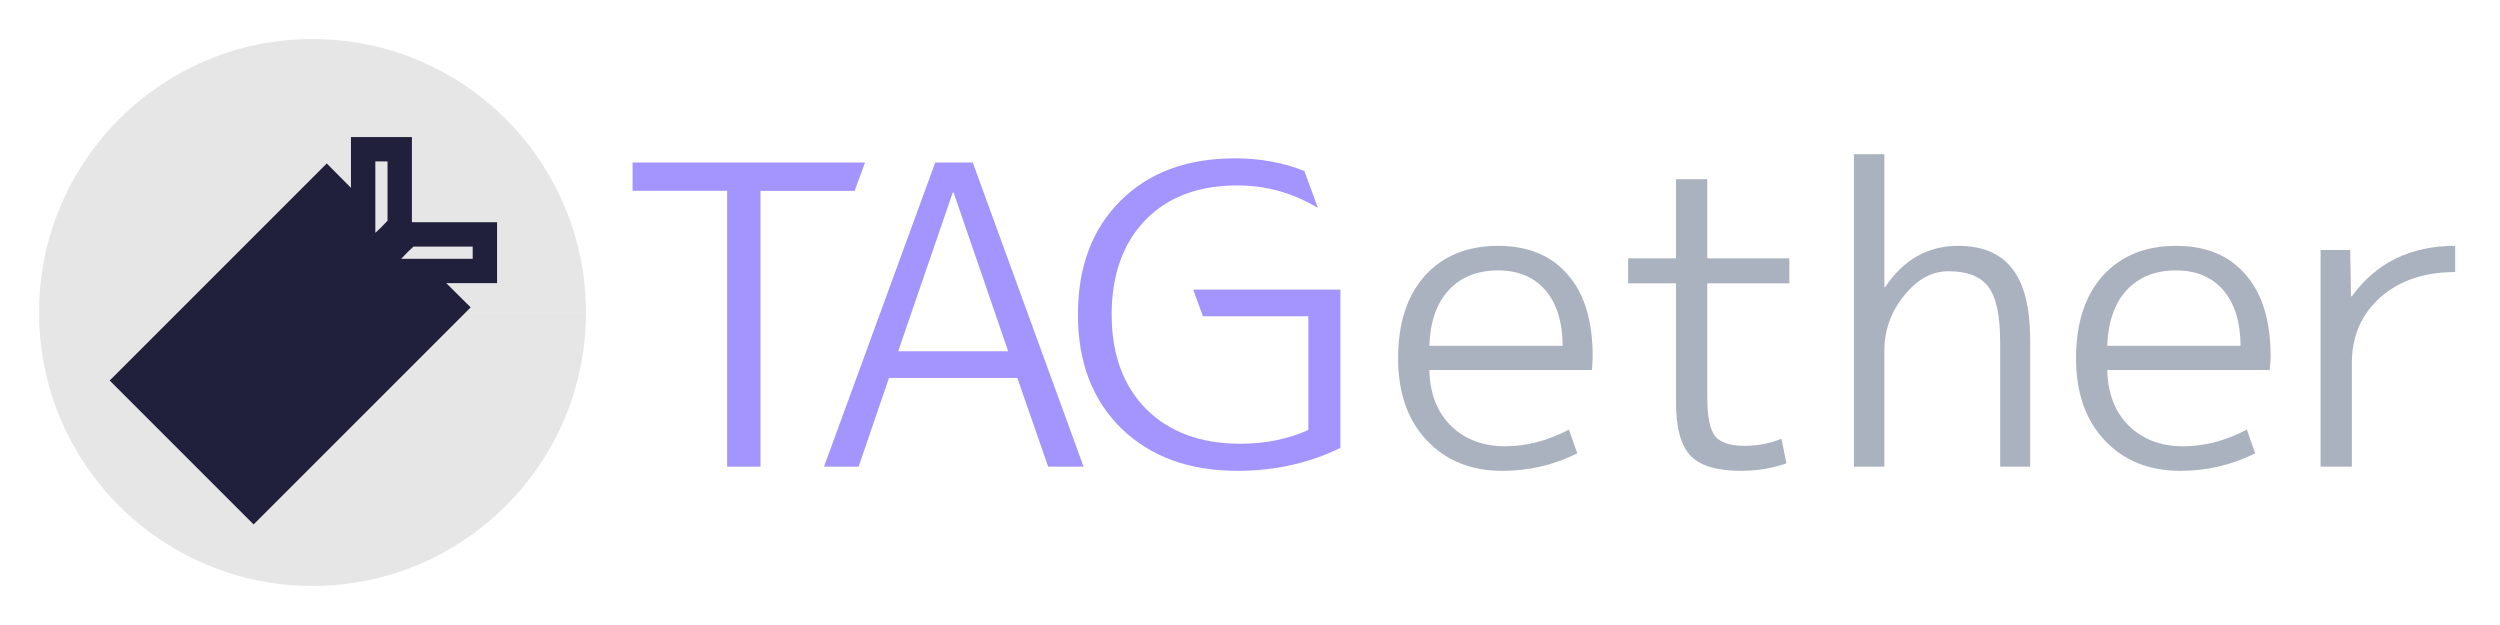
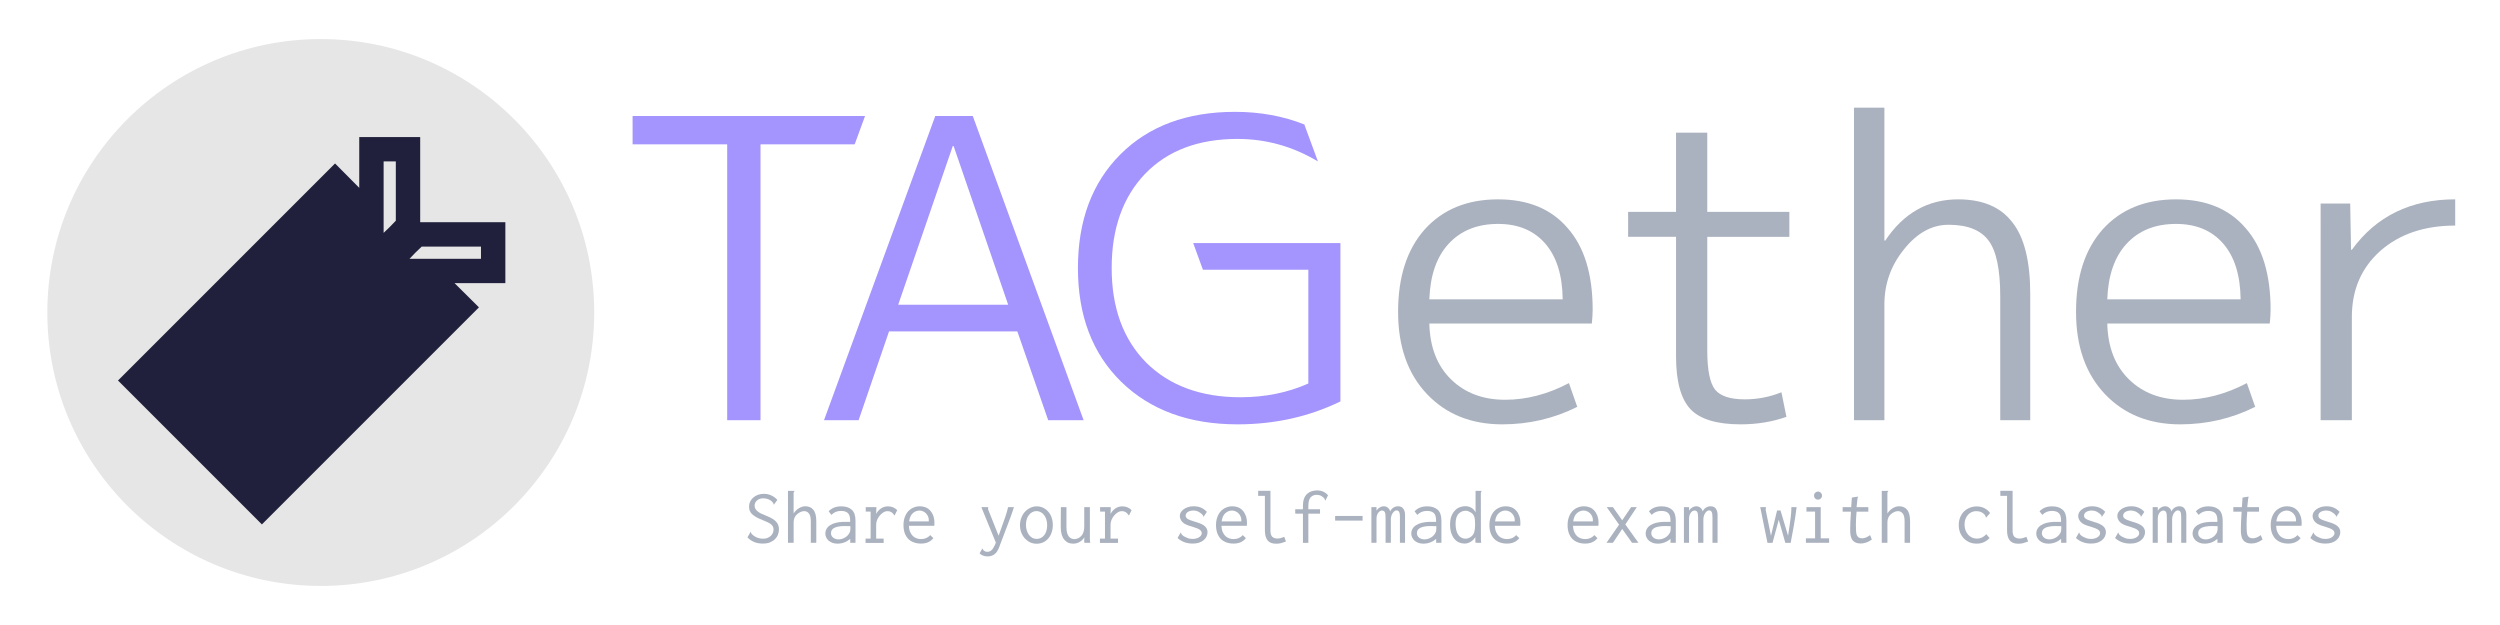
- <svg xmlns="http://www.w3.org/2000/svg" id="svg8" version="1.1" viewBox="0 0 270.933 67.733" height="256" width="1024">
-   <defs id="defs2">
-     <clipPath id="clipPath1465" clipPathUnits="userSpaceOnUse">
-       <circle style="fill:#cacaca;fill-opacity:1;stroke:none;stroke-width:0.325;stroke-opacity:1;paint-order:stroke fill markers" id="circle1467" cy="67.733" cx="67.733" r="64" />
-     </clipPath>
-   </defs>
-   <g id="layer1">
-     <g id="g352" transform="matrix(0.4666667,0,0,0.4666667,2.257776,2.257779)">
-       <path d="m 131.233,67.733 a 63.5,63.5 0 0 1 -63.5,63.5 A 63.5,63.5 0 0 1 4.233,67.734 63.5,63.5 0 0 1 67.733,4.233 63.5,63.5 0 0 1 131.233,67.732 l -63.5,0.001 z" id="path836" style="opacity:0.999;fill:#e6e6e6;fill-opacity:1;stroke-width:1.42" />
-       <g aria-label="tag" transform="matrix(0.7170335,0,0,0.7170335,16.80582,31.43961)" id="text837" style="font-style:normal;font-weight:normal;font-size:112.299px;line-height:1.25;font-family:sans-serif;fill:#000000;fill-opacity:1;stroke:none;stroke-width:1.394;stroke-miterlimit:4;stroke-dasharray:none;paint-order:stroke fill markers">
-         <path d="m 130.803,21.372 v 19.74 h -16.45 l 7.896,7.841 L 51.952,119.25 5.344,72.642 75.64,2.345 83.482,10.241 V -6.209 H 103.222 V 21.372 Z M 91.378,1.687 V 24.827 c 1.353,-1.243 2.669,-2.559 3.948,-3.948 V 1.687 Z M 122.907,33.216 v -3.948 h -19.192 c -1.389,1.279 -2.705,2.595 -3.948,3.948 z" style="fill:#20203c;fill-opacity:1;stroke:none;stroke-width:1.394;stroke-miterlimit:4;stroke-dasharray:none;stroke-opacity:1;paint-order:stroke fill markers" id="path839" />
+ <svg xmlns="http://www.w3.org/2000/svg" width="1024" height="256" version="1.1" viewBox="0 0 270.93 67.733">
+   <g display="none">
+     <rect x=".317" y=".317" width="270.93" height="67.099" fill="#282c34" style="paint-order:markers stroke fill" />
+   </g>
+   <g transform="matrix(.46667 0 0 .46667 3.155 2.2578)">
+     <path d="m131.23 67.733a63.5 63.5 0 0 1-63.5 63.5 63.5 63.5 0 0 1-63.5-63.499 63.5 63.5 0 0 1 63.499-63.501 63.5 63.5 0 0 1 63.501 63.499l-63.5 0.001z" fill="#e6e6e6" opacity=".999" stroke-width="1.42" />
+     <path transform="matrix(.71703 0 0 .71703 16.806 31.44)" d="m130.8 21.372v19.74h-16.45l7.896 7.841-70.297 70.297-46.608-46.608 70.297-70.297 7.841 7.896v-16.45h19.74v27.581zm-39.425-19.685v23.14c1.353-1.243 2.669-2.559 3.948-3.948v-19.192zm31.529 31.529v-3.948h-19.192c-1.389 1.279-2.705 2.595-3.948 3.948z" fill="#20203c" style="paint-order:stroke fill markers" />
+   </g>
+   <g transform="translate(0 .78199)">
+     <g transform="translate(-1.2689 -5.8208)" stroke-width="1.158" aria-label="TAGether">
+       <g fill="#a494fe">
+         <path d="m69.824 17.611h25.191l-1.123 3.071h-10.205v29.893h-3.612v-29.893h-10.25z" />
+         <path d="m90.569 50.574 12.057-32.964h4.064l12.011 32.964h-3.838l-3.341-9.618h-13.908l-3.296 9.618zm8.038-12.508h11.921l-5.915-17.204h-0.09z" />
+         <path d="m135.38 20.094c-4.245 0-7.586 1.264-10.025 3.793-2.408 2.529-3.612 5.93-3.612 10.205 0 4.305 1.249 7.722 3.748 10.25 2.529 2.499 5.93 3.748 10.205 3.748 2.679 0 5.133-0.497 7.36-1.49v-12.327h-11.424l-1.053-2.89h15.954v17.159c-3.402 1.656-7.12 2.484-11.153 2.484-5.238 0-9.438-1.535-12.598-4.606-3.131-3.071-4.696-7.18-4.696-12.327s1.535-9.257 4.606-12.327 7.21-4.606 12.418-4.606c2.723 0 5.233 0.458 7.528 1.375-0.371-0.928 0.726 1.991 1.458 3.999-2.709-1.626-5.614-2.438-8.715-2.438z" />
+       </g>
+       <g fill="#abb2bf">
+         <path d="m156.17 40.098q0.09 3.838 2.348 6.051 2.258 2.213 5.87 2.213 3.477 0 6.909-1.806l0.903 2.574q-3.793 1.897-8.128 1.897-5.057 0-8.173-3.296t-3.116-8.896q0-5.69 2.89-8.941 2.935-3.251 7.947-3.251 4.877 0 7.541 3.116 2.709 3.071 2.709 8.851 0 0.587-0.09 1.49zm0-2.619h14.45q-0.045-3.929-1.897-6.051-1.851-2.122-5.103-2.122-3.387 0-5.373 2.167-1.942 2.122-2.077 6.006z" />
+         <path d="m186.29 19.417v8.58h8.896v2.709h-8.896v12.327q0 3.161 0.858 4.245 0.858 1.039 3.206 1.039 2.077 0 3.974-0.768l0.542 2.664q-2.303 0.813-4.967 0.813-3.838 0-5.419-1.626-1.58-1.671-1.58-5.735v-12.96h-5.193v-2.709h5.193v-8.58z" />
+         <path d="m202.19 16.708h3.296v14.405h0.09q2.98-4.47 7.902-4.47 3.974 0 5.87 2.484 1.942 2.438 1.942 7.767v13.682h-3.251v-13.411q0-4.38-1.264-6.051-1.264-1.716-4.335-1.716-2.709 0-4.832 2.664-2.122 2.619-2.122 5.96v12.553h-3.296z" />
+         <path d="m229.64 40.098q0.09 3.838 2.348 6.051 2.258 2.213 5.87 2.213 3.477 0 6.909-1.806l0.903 2.574q-3.793 1.897-8.128 1.897-5.057 0-8.173-3.296t-3.116-8.896q0-5.69 2.89-8.941 2.935-3.251 7.947-3.251 4.877 0 7.541 3.116 2.709 3.071 2.709 8.851 0 0.587-0.09 1.49zm0-2.619h14.45q-0.045-3.929-1.897-6.051-1.851-2.122-5.103-2.122-3.387 0-5.373 2.167-1.942 2.122-2.077 6.006z" />
+         <path d="m252.76 27.093h3.206l0.09 5.012h0.09q3.974-5.464 11.199-5.464v2.845q-5.012 0-8.128 2.755-3.071 2.755-3.071 7.135v11.199h-3.387z" />
      </g>
    </g>
-     <g aria-label="TAGether" id="text347" style="font-size:45.156px;font-family:'Mplus 1p';-inkscape-font-specification:'Mplus 1p';letter-spacing:-1.65px;stroke-width:1.158" transform="translate(-1.268859)">
-       <path d="m 69.824,17.611 h 25.191 l -1.123,3.071 H 83.687 V 50.574 H 80.074 V 20.681 H 69.824 Z" style="fill:#a494fe" id="path2962" />
-       <path d="M 90.569,50.574 102.625,17.611 h 4.064 l 12.011,32.964 h -3.838 l -3.342,-9.618 H 97.613 l -3.296,9.618 z m 8.038,-12.508 h 11.921 l -5.915,-17.204 h -0.09 z" style="fill:#a494fe" id="path2964" />
-       <path d="m 135.381,20.094 c -4.245,0 -7.586,1.264 -10.025,3.793 -2.408,2.529 -3.612,5.93 -3.612,10.205 0,4.305 1.249,7.722 3.748,10.25 2.529,2.499 5.93,3.748 10.205,3.748 2.679,0 5.133,-0.497 7.36,-1.49 V 34.273 h -11.424 l -1.053,-2.89 h 15.954 v 17.159 c -3.402,1.656 -7.12,2.484 -11.153,2.484 -5.238,0 -9.438,-1.535 -12.598,-4.606 -3.131,-3.071 -4.696,-7.18 -4.696,-12.327 0,-5.148 1.535,-9.257 4.606,-12.327 3.071,-3.071 7.21,-4.606 12.418,-4.606 2.723,0 5.233,0.458 7.528,1.375 -0.371,-0.928 0.726,1.991 1.458,3.999 -2.709,-1.626 -5.614,-2.438 -8.715,-2.438 z" style="fill:#a494fe" id="path2966" />
-       <path d="m 156.173,40.098 q 0.09,3.838 2.348,6.051 2.258,2.213 5.87,2.213 3.477,0 6.909,-1.806 l 0.903,2.574 q -3.793,1.897 -8.128,1.897 -5.057,0 -8.173,-3.296 -3.116,-3.296 -3.116,-8.896 0,-5.69 2.89,-8.941 2.935,-3.251 7.947,-3.251 4.877,0 7.541,3.116 2.709,3.071 2.709,8.85 0,0.587 -0.09,1.49 z m 0,-2.619 h 14.45 q -0.045,-3.929 -1.897,-6.051 -1.851,-2.122 -5.103,-2.122 -3.387,0 -5.374,2.167 -1.942,2.122 -2.077,6.006 z" id="path2968" style="fill:#abb2bf;fill-opacity:1;stroke:none;stroke-opacity:1" />
-       <path d="m 186.291,19.417 v 8.58 h 8.896 v 2.709 h -8.896 v 12.327 q 0,3.161 0.858,4.245 0.858,1.039 3.206,1.039 2.077,0 3.974,-0.768 l 0.542,2.664 q -2.303,0.813 -4.967,0.813 -3.838,0 -5.419,-1.626 -1.58,-1.671 -1.58,-5.735 V 30.706 h -5.193 v -2.709 h 5.193 v -8.58 z" id="path2970" style="fill:#abb2bf;fill-opacity:1;stroke:none;stroke-opacity:1" />
-       <path d="m 202.186,16.708 h 3.296 v 14.405 h 0.09 q 2.98,-4.47 7.902,-4.47 3.974,0 5.87,2.484 1.942,2.438 1.942,7.767 v 13.682 h -3.251 V 37.163 q 0,-4.38 -1.264,-6.051 -1.264,-1.716 -4.335,-1.716 -2.709,0 -4.832,2.664 -2.122,2.619 -2.122,5.961 v 12.553 h -3.296 z" id="path2972" style="fill:#abb2bf;fill-opacity:1;stroke:none;stroke-opacity:1" />
-       <path d="m 229.641,40.098 q 0.09,3.838 2.348,6.051 2.258,2.213 5.87,2.213 3.477,0 6.909,-1.806 l 0.903,2.574 q -3.793,1.897 -8.128,1.897 -5.057,0 -8.173,-3.296 -3.116,-3.296 -3.116,-8.896 0,-5.69 2.89,-8.941 2.935,-3.251 7.947,-3.251 4.877,0 7.541,3.116 2.709,3.071 2.709,8.85 0,0.587 -0.09,1.49 z m 0,-2.619 h 14.45 q -0.045,-3.929 -1.897,-6.051 -1.851,-2.122 -5.103,-2.122 -3.387,0 -5.374,2.167 -1.942,2.122 -2.077,6.006 z" id="path2974" style="fill:#abb2bf;fill-opacity:1;stroke:none;stroke-opacity:1" />
-       <path d="m 252.76,27.093 h 3.206 l 0.09,5.012 h 0.09 q 3.974,-5.464 11.199,-5.464 v 2.845 q -5.012,0 -8.128,2.754 -3.071,2.754 -3.071,7.135 v 11.199 h -3.387 z" id="path2976" style="fill:#abb2bf;fill-opacity:1;stroke:none;stroke-opacity:1" />
+     <g fill="#abb2bf" stroke-width=".265" aria-label="Share your self-made exam with classmates">
+       <path d="m84.245 53.398-0.372 0.504q-0.041-0.017-0.05-0.066 0-0.058-0.017-0.083-0.157-0.24-0.438-0.38-0.273-0.149-0.678-0.149-0.389 0-0.653 0.232-0.256 0.232-0.256 0.546 0 0.19 0.066 0.322t0.198 0.265q0.132 0.124 0.38 0.256 0.256 0.124 0.661 0.289 0.389 0.157 0.645 0.314 0.256 0.157 0.405 0.339 0.157 0.174 0.215 0.372 0.066 0.198 0.066 0.446 0 0.273-0.107 0.546-0.099 0.273-0.314 0.488-0.215 0.215-0.546 0.356-0.331 0.132-0.794 0.132-1.025 0-1.654-0.678l0.347-0.604q0.041 0.025 0.041 0.083 0 0.058 0.025 0.091 0.198 0.248 0.529 0.413 0.331 0.165 0.794 0.165 0.24 0 0.438-0.083 0.198-0.083 0.339-0.207 0.149-0.132 0.232-0.314 0.083-0.19 0.083-0.389 0-0.157-0.058-0.289-0.05-0.132-0.182-0.248-0.124-0.116-0.356-0.232-0.232-0.116-0.612-0.265-0.413-0.157-0.695-0.322-0.273-0.165-0.446-0.331-0.165-0.174-0.24-0.364-0.066-0.198-0.066-0.43 0-0.289 0.116-0.537 0.124-0.256 0.339-0.446 0.223-0.19 0.513-0.298 0.298-0.107 0.637-0.107 0.43 0 0.81 0.174 0.38 0.174 0.653 0.488z" />
+       <path d="m85.394 58.044v-5.631h0.703q0 0.008 0 0.008 0.008 0 0.008 0.008 0 0.025-0.041 0.074-0.041 0.041-0.058 0.116v2.241q0.232-0.356 0.571-0.562 0.347-0.215 0.703-0.215 0.265 0 0.48 0.091 0.215 0.083 0.372 0.281 0.165 0.19 0.248 0.496 0.083 0.306 0.083 0.744v2.348h-0.595v-2.332q0-0.612-0.207-0.852-0.207-0.248-0.504-0.248-0.198 0-0.397 0.091-0.19 0.083-0.372 0.24-0.182 0.149-0.281 0.372-0.099 0.215-0.099 0.504v2.224z" />
+       <path d="m89.801 54.629q0.513-0.546 1.381-0.537 0.711 0 1.116 0.364 0.413 0.356 0.413 1.191v2.398h-0.571v-0.422q-0.62 0.513-1.389 0.513-0.306 0-0.546-0.091-0.24-0.091-0.413-0.24-0.165-0.157-0.256-0.347-0.091-0.198-0.091-0.397 0-0.587 0.504-0.918 0.504-0.339 1.455-0.372h0.728v-0.149q0-0.579-0.248-0.802-0.24-0.232-0.744-0.232-0.628 0-1.042 0.43zm2.356 1.604h-0.149q-0.116 0-0.223 0-0.099-0.008-0.207-0.008-0.463 0-0.761 0.066-0.298 0.058-0.471 0.174-0.165 0.107-0.232 0.248-0.058 0.141-0.058 0.298 0 0.273 0.232 0.471 0.24 0.19 0.587 0.19 0.256 0 0.455-0.083 0.207-0.083 0.356-0.19 0.157-0.116 0.248-0.24 0.091-0.124 0.141-0.215 0.083-0.165 0.083-0.455z" />
+       <path d="m93.82 54.175h1.158l-0.025 0.744q0.19-0.38 0.529-0.604 0.339-0.223 0.752-0.223 0.587 0 1 0.413l-0.289 0.587-0.083-0.107q-0.248-0.372-0.67-0.372-0.248 0-0.471 0.141-0.223 0.141-0.397 0.356t-0.273 0.463q-0.099 0.24-0.099 0.521v1.497h0.81v0.463h-1.96v-0.463h0.546v-2.927h-0.529z" />
+       <path d="m99.69 54.084q0.306 0 0.595 0.107 0.289 0.107 0.504 0.339 0.215 0.223 0.347 0.571t0.132 0.819q0 0.066-8e-3 0.141 0 0.074-8e-3 0.141h-2.753q0.017 0.405 0.141 0.678 0.124 0.273 0.306 0.446 0.19 0.165 0.413 0.24 0.232 0.074 0.463 0.074 0.604 0 0.992-0.43l0.339 0.331q-0.488 0.595-1.348 0.587-0.422 0-0.777-0.132-0.356-0.132-0.604-0.38-0.24-0.256-0.38-0.628-0.132-0.38-0.132-0.86 0-0.488 0.141-0.868 0.141-0.389 0.38-0.645t0.562-0.389q0.322-0.141 0.695-0.141zm-1.166 1.637h2.125q0-0.033 0-0.058 8e-3 -0.033 8e-3 -0.074 0-0.215-0.083-0.405-0.083-0.19-0.215-0.322-0.132-0.141-0.314-0.223-0.182-0.091-0.397-0.091-0.397 0-0.719 0.281t-0.405 0.893z" />
+       <path d="m106.46 54.448-0.107-0.273h0.752q0 0.066-0.017 0.116-0.017 0.041-0.017 0.091 0 0.033 0.017 0.05l1.133 2.844 0.736-2.075q0.107-0.298 0.174-0.554 0.074-0.256 0.116-0.471h0.637q-0.074 0.223-0.165 0.504-0.091 0.273-0.215 0.612l-1.05 2.77-0.157 0.422q-0.207 0.571-0.529 0.802-0.314 0.232-0.728 0.232-0.554 0-0.885-0.331l0.314-0.537q0.025 0.025 0.041 0.074 0.025 0.058 0.033 0.074 0 0 0.033 0.041 0.033 0.033 0.083 0.074 0.058 0.041 0.141 0.074 0.091 0.033 0.19 0.033 0.248 0 0.438-0.157 0.19-0.149 0.372-0.546l0.124-0.289z" />
+       <path d="m112.35 54.092q0.356 0 0.67 0.141 0.322 0.141 0.554 0.405 0.24 0.256 0.38 0.637 0.141 0.372 0.141 0.843 0 0.471-0.141 0.843-0.132 0.372-0.372 0.637-0.232 0.265-0.554 0.405-0.322 0.141-0.686 0.141-0.372 0-0.703-0.149-0.322-0.157-0.571-0.422-0.24-0.265-0.389-0.637-0.141-0.372-0.141-0.802t0.149-0.81q0.149-0.389 0.397-0.653 0.248-0.265 0.579-0.422t0.686-0.157zm1.133 2.042q0-0.364-0.099-0.645-0.091-0.289-0.256-0.48-0.157-0.198-0.364-0.298-0.207-0.107-0.438-0.107t-0.438 0.107q-0.207 0.099-0.364 0.298-0.157 0.19-0.248 0.463-0.091 0.273-0.091 0.62 0 0.339 0.091 0.62 0.091 0.281 0.248 0.488 0.157 0.198 0.364 0.314 0.215 0.107 0.455 0.107t0.446-0.099q0.207-0.099 0.364-0.289 0.157-0.19 0.24-0.463 0.091-0.281 0.091-0.637z" />
+       <path d="m114.97 54.175h0.604v2.158q0 0.372 0.066 0.628 0.074 0.248 0.19 0.397 0.124 0.149 0.281 0.223 0.157 0.066 0.347 0.066 0.207-0.017 0.389-0.099 0.182-0.091 0.331-0.248 0.149-0.157 0.232-0.397 0.091-0.248 0.091-0.595v-2.133h0.612v3.522q0 0.198 0.05 0.347h-0.645q-8e-3 -0.058-0.017-0.132-8e-3 -0.074 0-0.165l8e-3 -0.298q-0.19 0.322-0.513 0.504-0.314 0.182-0.695 0.182-0.298 0-0.537-0.099-0.232-0.107-0.422-0.331t-0.289-0.562q-0.099-0.339-0.099-0.81z" />
+       <path d="m119.22 54.175h1.158l-0.025 0.744q0.19-0.38 0.529-0.604t0.752-0.223q0.587 0 1 0.413l-0.289 0.587-0.083-0.107q-0.248-0.372-0.67-0.372-0.248 0-0.471 0.141t-0.397 0.356q-0.174 0.215-0.273 0.463-0.099 0.24-0.099 0.521v1.497h0.81v0.463h-1.96v-0.463h0.546v-2.927h-0.529z" />
+       <path d="m130.79 54.687-0.356 0.537q-0.041-0.008-0.041-0.066 0-0.058-0.017-0.083-0.149-0.198-0.43-0.364t-0.637-0.165q-0.157 0-0.306 0.041-0.149 0.033-0.265 0.107-0.116 0.066-0.182 0.174-0.066 0.099-0.066 0.24 0 0.099 0.05 0.182 0.05 0.074 0.157 0.157 0.116 0.074 0.314 0.149 0.198 0.074 0.521 0.174 0.728 0.198 1.025 0.463 0.306 0.265 0.306 0.653 0 0.256-0.116 0.488-0.107 0.223-0.322 0.397-0.207 0.165-0.504 0.265-0.298 0.091-0.67 0.091-0.976 0-1.637-0.604l0.347-0.612q0.025 0.025 0.033 0.083 8e-3 0.05 0.058 0.132 0.058 0.074 0.19 0.174 0.141 0.091 0.413 0.207 0.124 0.058 0.289 0.091 0.165 0.025 0.322 0.025 0.165 0 0.339-0.041 0.182-0.041 0.314-0.124 0.141-0.083 0.223-0.198 0.091-0.116 0.091-0.256 0-0.223-0.207-0.372-0.198-0.149-0.744-0.314-0.372-0.107-0.488-0.149-0.306-0.116-0.446-0.207-0.132-0.091-0.248-0.215-0.107-0.124-0.174-0.281-0.066-0.157-0.066-0.339 0-0.207 0.107-0.389 0.116-0.19 0.314-0.331 0.198-0.149 0.471-0.232 0.273-0.091 0.595-0.091 0.885-0.008 1.439 0.604z" />
+       <path d="m133.56 54.084q0.306 0 0.595 0.107 0.289 0.107 0.504 0.339 0.215 0.223 0.347 0.571t0.132 0.819q0 0.066-8e-3 0.141 0 0.074-8e-3 0.141h-2.753q0.017 0.405 0.141 0.678 0.124 0.273 0.306 0.446 0.19 0.165 0.413 0.24 0.232 0.074 0.463 0.074 0.604 0 0.992-0.43l0.339 0.331q-0.488 0.595-1.348 0.587-0.422 0-0.777-0.132-0.356-0.132-0.604-0.38-0.24-0.256-0.38-0.628-0.132-0.38-0.132-0.86 0-0.488 0.141-0.868 0.141-0.389 0.38-0.645t0.562-0.389q0.322-0.141 0.695-0.141zm-1.166 1.637h2.125q0-0.033 0-0.058 8e-3 -0.033 8e-3 -0.074 0-0.215-0.083-0.405-0.083-0.19-0.215-0.322-0.132-0.141-0.314-0.223-0.182-0.091-0.397-0.091-0.397 0-0.719 0.281t-0.405 0.893z" />
+       <path d="m136.35 52.405h1.331v4.341q0 0.446 0.198 0.645 0.207 0.19 0.571 0.19 0.298 0 0.728-0.19l0.182 0.513q-0.273 0.099-0.496 0.165-0.223 0.074-0.562 0.074-0.645 0-0.934-0.364t-0.289-1.083v-3.737h-0.728z" />
+       <path d="m142.73 52.364q0.736 0 1.191 0.529l-0.281 0.562q-0.066 0-0.066-0.066t-0.017-0.099q-0.132-0.198-0.364-0.322-0.223-0.124-0.488-0.124-0.223 0-0.38 0.066-0.157 0.066-0.289 0.207-0.124 0.141-0.19 0.389-0.058 0.248-0.058 0.604v0.298h1.265v0.48h-1.265v3.159h-0.587v-3.159h-0.835v-0.48h0.835v-0.38q0-0.446 0.116-0.761 0.116-0.322 0.331-0.521 0.215-0.198 0.488-0.289t0.595-0.091z" />
+       <path d="m144.69 55.134h2.977v0.504h-2.977z" />
+       <path d="m148.62 58.044v-3.869h0.554v0.38q0.132-0.215 0.347-0.339 0.215-0.132 0.455-0.132 0.248 0 0.438 0.165 0.19 0.157 0.24 0.397 0.107-0.256 0.339-0.405 0.24-0.157 0.521-0.157 0.397 0 0.579 0.281 0.19 0.281 0.174 0.711v2.968h-0.554v-2.745q0-0.265-0.025-0.413t-0.091-0.232q-0.058-0.083-0.116-0.099-0.058-0.025-0.149-0.025-0.107 0-0.223 0.091-0.107 0.091-0.198 0.223-0.083 0.132-0.132 0.306-0.05 0.174-0.05 0.339v2.555h-0.571v-2.695q0-0.48-0.091-0.637-0.083-0.165-0.306-0.165-0.207 0-0.397 0.24t-0.19 0.678v2.58z" />
+       <path d="m153.3 54.629q0.513-0.546 1.381-0.537 0.711 0 1.116 0.364 0.413 0.356 0.413 1.191v2.398h-0.571v-0.422q-0.62 0.513-1.389 0.513-0.306 0-0.546-0.091t-0.413-0.24q-0.165-0.157-0.256-0.347-0.091-0.198-0.091-0.397 0-0.587 0.504-0.918 0.504-0.339 1.455-0.372h0.728v-0.149q0-0.579-0.248-0.802-0.24-0.232-0.744-0.232-0.628 0-1.042 0.43zm2.356 1.604h-0.149q-0.116 0-0.223 0-0.099-0.008-0.207-0.008-0.463 0-0.761 0.066-0.298 0.058-0.471 0.174-0.165 0.107-0.232 0.248-0.058 0.141-0.058 0.298 0 0.273 0.232 0.471 0.24 0.19 0.587 0.19 0.256 0 0.455-0.083 0.207-0.083 0.356-0.19 0.157-0.116 0.248-0.24 0.091-0.124 0.141-0.215 0.083-0.165 0.083-0.455z" />
+       <path d="m159.91 54.745v-2.332h0.653q0 0.05-0.041 0.116-0.041 0.066-0.041 0.124l8e-3 5.035q0 0.207 0.041 0.356h-0.612q-0.033-0.099-0.033-0.289v-0.331q-0.19 0.322-0.513 0.513-0.322 0.19-0.645 0.19t-0.612-0.124q-0.281-0.124-0.496-0.38-0.215-0.256-0.347-0.637-0.124-0.389-0.124-0.918 0-0.537 0.141-0.909 0.149-0.372 0.38-0.612 0.232-0.248 0.521-0.356 0.289-0.116 0.587-0.116 0.405 0 0.695 0.182 0.298 0.182 0.438 0.488zm-1.802 0.116q-0.364 0.331-0.364 1.116 0 0.728 0.273 1.174 0.281 0.446 0.827 0.446 0.124 0 0.265-0.05 0.149-0.05 0.273-0.141 0.132-0.091 0.232-0.215 0.099-0.132 0.149-0.289 0.091-0.306 0.099-0.819 0-0.322-0.025-0.537-0.025-0.215-0.083-0.364-0.058-0.157-0.141-0.248-0.083-0.099-0.215-0.174-0.149-0.091-0.281-0.141-0.132-0.05-0.248-0.05-0.248 0-0.422 0.074-0.174 0.066-0.339 0.215z" />
+       <path d="m163.19 54.084q0.306 0 0.595 0.107t0.504 0.339q0.215 0.223 0.347 0.571t0.132 0.819q0 0.066-8e-3 0.141 0 0.074-8e-3 0.141h-2.753q0.017 0.405 0.141 0.678 0.124 0.273 0.306 0.446 0.19 0.165 0.413 0.24 0.232 0.074 0.463 0.074 0.604 0 0.992-0.43l0.339 0.331q-0.488 0.595-1.348 0.587-0.422 0-0.777-0.132-0.356-0.132-0.604-0.38-0.24-0.256-0.38-0.628-0.132-0.38-0.132-0.86 0-0.488 0.141-0.868 0.141-0.389 0.38-0.645 0.24-0.256 0.562-0.389 0.322-0.141 0.695-0.141zm-1.166 1.637h2.125q0-0.033 0-0.058 8e-3 -0.033 8e-3 -0.074 0-0.215-0.083-0.405-0.083-0.19-0.215-0.322-0.132-0.141-0.314-0.223-0.182-0.091-0.397-0.091-0.397 0-0.719 0.281t-0.405 0.893z" />
+       <path d="m171.66 54.084q0.306 0 0.595 0.107t0.504 0.339q0.215 0.223 0.347 0.571 0.132 0.347 0.132 0.819 0 0.066-8e-3 0.141 0 0.074-8e-3 0.141h-2.753q0.017 0.405 0.141 0.678 0.124 0.273 0.306 0.446 0.19 0.165 0.413 0.24 0.232 0.074 0.463 0.074 0.604 0 0.992-0.43l0.339 0.331q-0.488 0.595-1.348 0.587-0.422 0-0.777-0.132-0.356-0.132-0.604-0.38-0.24-0.256-0.38-0.628-0.132-0.38-0.132-0.86 0-0.488 0.141-0.868 0.141-0.389 0.38-0.645t0.562-0.389q0.322-0.141 0.695-0.141zm-1.166 1.637h2.125q0-0.033 0-0.058 8e-3 -0.033 8e-3 -0.074 0-0.215-0.083-0.405-0.083-0.19-0.215-0.322-0.132-0.141-0.314-0.223-0.182-0.091-0.397-0.091-0.397 0-0.719 0.281t-0.405 0.893z" />
+       <path d="m176.77 54.175h0.62l-1.248 1.877 1.422 1.993h-0.695l-1.067-1.505-1.009 1.505h-0.695l1.364-1.968-1.339-1.902h0.67l1.009 1.43z" />
+       <path d="m178.7 54.629q0.513-0.546 1.381-0.537 0.711 0 1.116 0.364 0.413 0.356 0.413 1.191v2.398h-0.571v-0.422q-0.62 0.513-1.389 0.513-0.306 0-0.546-0.091t-0.413-0.24q-0.165-0.157-0.256-0.347-0.091-0.198-0.091-0.397 0-0.587 0.504-0.918 0.504-0.339 1.455-0.372h0.728v-0.149q0-0.579-0.248-0.802-0.24-0.232-0.744-0.232-0.628 0-1.042 0.43zm2.356 1.604h-0.149q-0.116 0-0.223 0-0.099-0.008-0.207-0.008-0.463 0-0.761 0.066-0.298 0.058-0.471 0.174-0.165 0.107-0.232 0.248-0.058 0.141-0.058 0.298 0 0.273 0.232 0.471 0.24 0.19 0.587 0.19 0.256 0 0.455-0.083 0.207-0.083 0.356-0.19 0.157-0.116 0.248-0.24 0.091-0.124 0.141-0.215 0.083-0.165 0.083-0.455z" />
+       <path d="m182.49 58.044v-3.869h0.554v0.38q0.132-0.215 0.347-0.339 0.215-0.132 0.455-0.132 0.248 0 0.438 0.165 0.19 0.157 0.24 0.397 0.107-0.256 0.339-0.405 0.24-0.157 0.521-0.157 0.397 0 0.579 0.281 0.19 0.281 0.174 0.711v2.968h-0.554v-2.745q0-0.265-0.025-0.413t-0.091-0.232q-0.058-0.083-0.116-0.099-0.058-0.025-0.149-0.025-0.107 0-0.223 0.091-0.107 0.091-0.198 0.223-0.083 0.132-0.132 0.306-0.05 0.174-0.05 0.339v2.555h-0.571v-2.695q0-0.48-0.091-0.637-0.083-0.165-0.306-0.165-0.207 0-0.397 0.24t-0.19 0.678v2.58z" />
+       <path d="m190.76 54.175h0.62v0.033q0 0.05-0.017 0.116-0.017 0.066-0.017 0.124 0 0.033 8e-3 0.05l0.571 2.786 0.661-2.745h0.372l0.819 2.737q0.107-0.744 0.182-1.224 0.074-0.488 0.107-0.802 0.041-0.322 0.05-0.529 0.017-0.207 0.017-0.422v-0.124h0.571q-0.124 0.984-0.289 1.951-0.165 0.959-0.356 1.927h-0.579l-0.711-2.505-0.678 2.505h-0.546z" />
+       <path d="m195.77 54.175h1.546v3.382h0.909v0.488h-2.514v-0.488h0.992v-2.894h-0.934zm0.943-1.554q0.124-0.124 0.306-0.132 0.182 0 0.306 0.132 0.132 0.132 0.132 0.314t-0.132 0.306q-0.124 0.124-0.306 0.124t-0.306-0.124q-0.124-0.132-0.124-0.306 0-0.19 0.124-0.314z" />
+       <path d="m200.69 53.141 0.661-0.107q0 0.074-0.025 0.132-0.017 0.058-0.025 0.091l-0.099 0.918h1.273v0.496h-1.273q-0.074 0.752-0.074 1.414 0 0.405 0.017 0.686t0.083 0.446q0.074 0.157 0.207 0.248 0.141 0.091 0.372 0.091 0.389 0 0.86-0.347l0.19 0.48q-0.587 0.43-1.207 0.43-0.612 0-0.893-0.364-0.273-0.372-0.248-1.199 0-0.306 0.017-0.777 0.017-0.48 0.066-1.108h-0.901v-0.496h0.926z" />
+       <path d="m203.93 58.044v-5.631h0.703q0 0.008 0 0.008 8e-3 0 8e-3 0.008 0 0.025-0.041 0.074-0.041 0.041-0.058 0.116v2.241q0.232-0.356 0.571-0.562 0.347-0.215 0.703-0.215 0.265 0 0.48 0.091 0.215 0.083 0.372 0.281 0.165 0.19 0.248 0.496 0.083 0.306 0.083 0.744v2.348h-0.595v-2.332q0-0.612-0.207-0.852-0.207-0.248-0.504-0.248-0.198 0-0.397 0.091-0.19 0.083-0.372 0.24-0.182 0.149-0.281 0.372-0.099 0.215-0.099 0.504v2.224z" />
+       <path d="m215.67 54.82-0.43 0.496q-0.041-0.025-0.041-0.05 8e-3 -0.033-8e-3 -0.083-8e-3 -0.05-0.066-0.124-0.05-0.083-0.198-0.207-0.289-0.24-0.785-0.24-0.248 0-0.471 0.107-0.223 0.099-0.397 0.289-0.165 0.19-0.273 0.455-0.099 0.265-0.099 0.595t0.099 0.612q0.107 0.281 0.281 0.488 0.182 0.198 0.422 0.314 0.248 0.116 0.546 0.116 0.587 0 1.009-0.48l0.356 0.422q-0.579 0.612-1.414 0.604-0.413 0-0.769-0.149-0.347-0.157-0.612-0.422-0.256-0.273-0.405-0.637-0.141-0.372-0.141-0.81 0-0.43 0.141-0.802 0.149-0.38 0.405-0.645 0.265-0.265 0.62-0.413 0.364-0.157 0.785-0.157 0.455 0 0.827 0.19 0.38 0.19 0.62 0.529z" />
+       <path d="m216.78 52.405h1.331v4.341q0 0.446 0.198 0.645 0.207 0.19 0.571 0.19 0.298 0 0.728-0.19l0.182 0.513q-0.273 0.099-0.496 0.165-0.223 0.074-0.562 0.074-0.645 0-0.934-0.364t-0.289-1.083v-3.737h-0.728z" />
+       <path d="m221.03 54.629q0.513-0.546 1.381-0.537 0.711 0 1.116 0.364 0.413 0.356 0.413 1.191v2.398h-0.571v-0.422q-0.62 0.513-1.389 0.513-0.306 0-0.546-0.091t-0.413-0.24q-0.165-0.157-0.256-0.347-0.091-0.198-0.091-0.397 0-0.587 0.504-0.918 0.504-0.339 1.455-0.372h0.728v-0.149q0-0.579-0.248-0.802-0.24-0.232-0.744-0.232-0.628 0-1.042 0.43zm2.356 1.604h-0.149q-0.116 0-0.223 0-0.099-0.008-0.207-0.008-0.463 0-0.761 0.066-0.298 0.058-0.471 0.174-0.165 0.107-0.232 0.248-0.058 0.141-0.058 0.298 0 0.273 0.232 0.471 0.24 0.19 0.587 0.19 0.256 0 0.455-0.083 0.207-0.083 0.356-0.19 0.157-0.116 0.248-0.24 0.091-0.124 0.141-0.215 0.083-0.165 0.083-0.455z" />
+       <path d="m228.15 54.687-0.356 0.537q-0.041-0.008-0.041-0.066 0-0.058-0.017-0.083-0.149-0.198-0.43-0.364-0.281-0.165-0.637-0.165-0.157 0-0.306 0.041-0.149 0.033-0.265 0.107-0.116 0.066-0.182 0.174-0.066 0.099-0.066 0.24 0 0.099 0.05 0.182 0.05 0.074 0.157 0.157 0.116 0.074 0.314 0.149 0.198 0.074 0.521 0.174 0.728 0.198 1.025 0.463 0.306 0.265 0.306 0.653 0 0.256-0.116 0.488-0.107 0.223-0.322 0.397-0.207 0.165-0.504 0.265-0.298 0.091-0.67 0.091-0.976 0-1.637-0.604l0.347-0.612q0.025 0.025 0.033 0.083 8e-3 0.05 0.058 0.132 0.058 0.074 0.19 0.174 0.141 0.091 0.413 0.207 0.124 0.058 0.289 0.091 0.165 0.025 0.322 0.025 0.165 0 0.339-0.041 0.182-0.041 0.314-0.124 0.141-0.083 0.223-0.198 0.091-0.116 0.091-0.256 0-0.223-0.207-0.372-0.198-0.149-0.744-0.314-0.372-0.107-0.488-0.149-0.306-0.116-0.446-0.207-0.132-0.091-0.248-0.215-0.107-0.124-0.174-0.281-0.066-0.157-0.066-0.339 0-0.207 0.107-0.389 0.116-0.19 0.314-0.331 0.198-0.149 0.471-0.232 0.273-0.091 0.595-0.091 0.885-0.008 1.439 0.604z" />
+       <path d="m232.39 54.687-0.356 0.537q-0.041-0.008-0.041-0.066 0-0.058-0.017-0.083-0.149-0.198-0.43-0.364t-0.637-0.165q-0.157 0-0.306 0.041-0.149 0.033-0.265 0.107-0.116 0.066-0.182 0.174-0.066 0.099-0.066 0.24 0 0.099 0.05 0.182 0.05 0.074 0.157 0.157 0.116 0.074 0.314 0.149 0.198 0.074 0.521 0.174 0.728 0.198 1.025 0.463 0.306 0.265 0.306 0.653 0 0.256-0.116 0.488-0.107 0.223-0.322 0.397-0.207 0.165-0.504 0.265-0.298 0.091-0.67 0.091-0.976 0-1.637-0.604l0.347-0.612q0.025 0.025 0.033 0.083 8e-3 0.05 0.058 0.132 0.058 0.074 0.19 0.174 0.141 0.091 0.413 0.207 0.124 0.058 0.289 0.091 0.165 0.025 0.322 0.025 0.165 0 0.339-0.041 0.182-0.041 0.314-0.124 0.141-0.083 0.223-0.198 0.091-0.116 0.091-0.256 0-0.223-0.207-0.372-0.198-0.149-0.744-0.314-0.372-0.107-0.488-0.149-0.306-0.116-0.446-0.207-0.132-0.091-0.248-0.215-0.107-0.124-0.174-0.281-0.066-0.157-0.066-0.339 0-0.207 0.107-0.389 0.116-0.19 0.314-0.331 0.198-0.149 0.471-0.232 0.273-0.091 0.595-0.091 0.885-0.008 1.439 0.604z" />
+       <path d="m233.29 58.044v-3.869h0.554v0.38q0.132-0.215 0.347-0.339 0.215-0.132 0.455-0.132 0.248 0 0.438 0.165 0.19 0.157 0.24 0.397 0.107-0.256 0.339-0.405 0.24-0.157 0.521-0.157 0.397 0 0.579 0.281 0.19 0.281 0.174 0.711v2.968h-0.554v-2.745q0-0.265-0.025-0.413t-0.091-0.232q-0.058-0.083-0.116-0.099-0.058-0.025-0.149-0.025-0.107 0-0.223 0.091-0.107 0.091-0.198 0.223-0.083 0.132-0.132 0.306-0.05 0.174-0.05 0.339v2.555h-0.571v-2.695q0-0.48-0.091-0.637-0.083-0.165-0.306-0.165-0.207 0-0.397 0.24t-0.19 0.678v2.58z" />
+       <path d="m237.97 54.629q0.513-0.546 1.381-0.537 0.711 0 1.116 0.364 0.413 0.356 0.413 1.191v2.398h-0.571v-0.422q-0.62 0.513-1.389 0.513-0.306 0-0.546-0.091t-0.413-0.24q-0.165-0.157-0.256-0.347-0.091-0.198-0.091-0.397 0-0.587 0.504-0.918 0.504-0.339 1.455-0.372h0.728v-0.149q0-0.579-0.248-0.802-0.24-0.232-0.744-0.232-0.628 0-1.042 0.43zm2.356 1.604h-0.149q-0.116 0-0.223 0-0.099-0.008-0.207-0.008-0.463 0-0.761 0.066-0.298 0.058-0.471 0.174-0.165 0.107-0.232 0.248-0.058 0.141-0.058 0.298 0 0.273 0.232 0.471 0.24 0.19 0.587 0.19 0.256 0 0.455-0.083 0.207-0.083 0.356-0.19 0.157-0.116 0.248-0.24 0.091-0.124 0.141-0.215 0.083-0.165 0.083-0.455z" />
+       <path d="m243.03 53.141 0.661-0.107q0 0.074-0.025 0.132-0.017 0.058-0.025 0.091l-0.099 0.918h1.273v0.496h-1.273q-0.074 0.752-0.074 1.414 0 0.405 0.017 0.686t0.083 0.446q0.074 0.157 0.207 0.248 0.141 0.091 0.372 0.091 0.389 0 0.86-0.347l0.19 0.48q-0.587 0.43-1.207 0.43-0.612 0-0.893-0.364-0.273-0.372-0.248-1.199 0-0.306 0.017-0.777 0.017-0.48 0.066-1.108h-0.901v-0.496h0.926z" />
+       <path d="m247.86 54.084q0.306 0 0.595 0.107t0.504 0.339q0.215 0.223 0.347 0.571t0.132 0.819q0 0.066-8e-3 0.141 0 0.074-8e-3 0.141h-2.753q0.017 0.405 0.141 0.678 0.124 0.273 0.306 0.446 0.19 0.165 0.413 0.24 0.232 0.074 0.463 0.074 0.604 0 0.992-0.43l0.339 0.331q-0.488 0.595-1.348 0.587-0.422 0-0.777-0.132-0.356-0.132-0.604-0.38-0.24-0.256-0.38-0.628-0.132-0.38-0.132-0.86 0-0.488 0.141-0.868 0.141-0.389 0.38-0.645t0.562-0.389q0.322-0.141 0.695-0.141zm-1.166 1.637h2.125q0-0.033 0-0.058 8e-3 -0.033 8e-3 -0.074 0-0.215-0.083-0.405-0.083-0.19-0.215-0.322-0.132-0.141-0.314-0.223-0.182-0.091-0.397-0.091-0.397 0-0.719 0.281t-0.405 0.893z" />
+       <path d="m253.55 54.687-0.356 0.537q-0.041-0.008-0.041-0.066 0-0.058-0.017-0.083-0.149-0.198-0.43-0.364t-0.637-0.165q-0.157 0-0.306 0.041-0.149 0.033-0.265 0.107-0.116 0.066-0.182 0.174-0.066 0.099-0.066 0.24 0 0.099 0.05 0.182 0.05 0.074 0.157 0.157 0.116 0.074 0.314 0.149 0.198 0.074 0.521 0.174 0.728 0.198 1.025 0.463 0.306 0.265 0.306 0.653 0 0.256-0.116 0.488-0.107 0.223-0.322 0.397-0.207 0.165-0.504 0.265-0.298 0.091-0.67 0.091-0.976 0-1.637-0.604l0.347-0.612q0.025 0.025 0.033 0.083 8e-3 0.05 0.058 0.132 0.058 0.074 0.19 0.174 0.141 0.091 0.413 0.207 0.124 0.058 0.289 0.091 0.165 0.025 0.322 0.025 0.165 0 0.339-0.041 0.182-0.041 0.314-0.124 0.141-0.083 0.223-0.198 0.091-0.116 0.091-0.256 0-0.223-0.207-0.372-0.198-0.149-0.744-0.314-0.372-0.107-0.488-0.149-0.306-0.116-0.446-0.207-0.132-0.091-0.248-0.215-0.107-0.124-0.174-0.281-0.066-0.157-0.066-0.339 0-0.207 0.107-0.389 0.116-0.19 0.314-0.331 0.198-0.149 0.471-0.232 0.273-0.091 0.595-0.091 0.885-0.008 1.439 0.604z" />
    </g>
  </g>
</svg>
